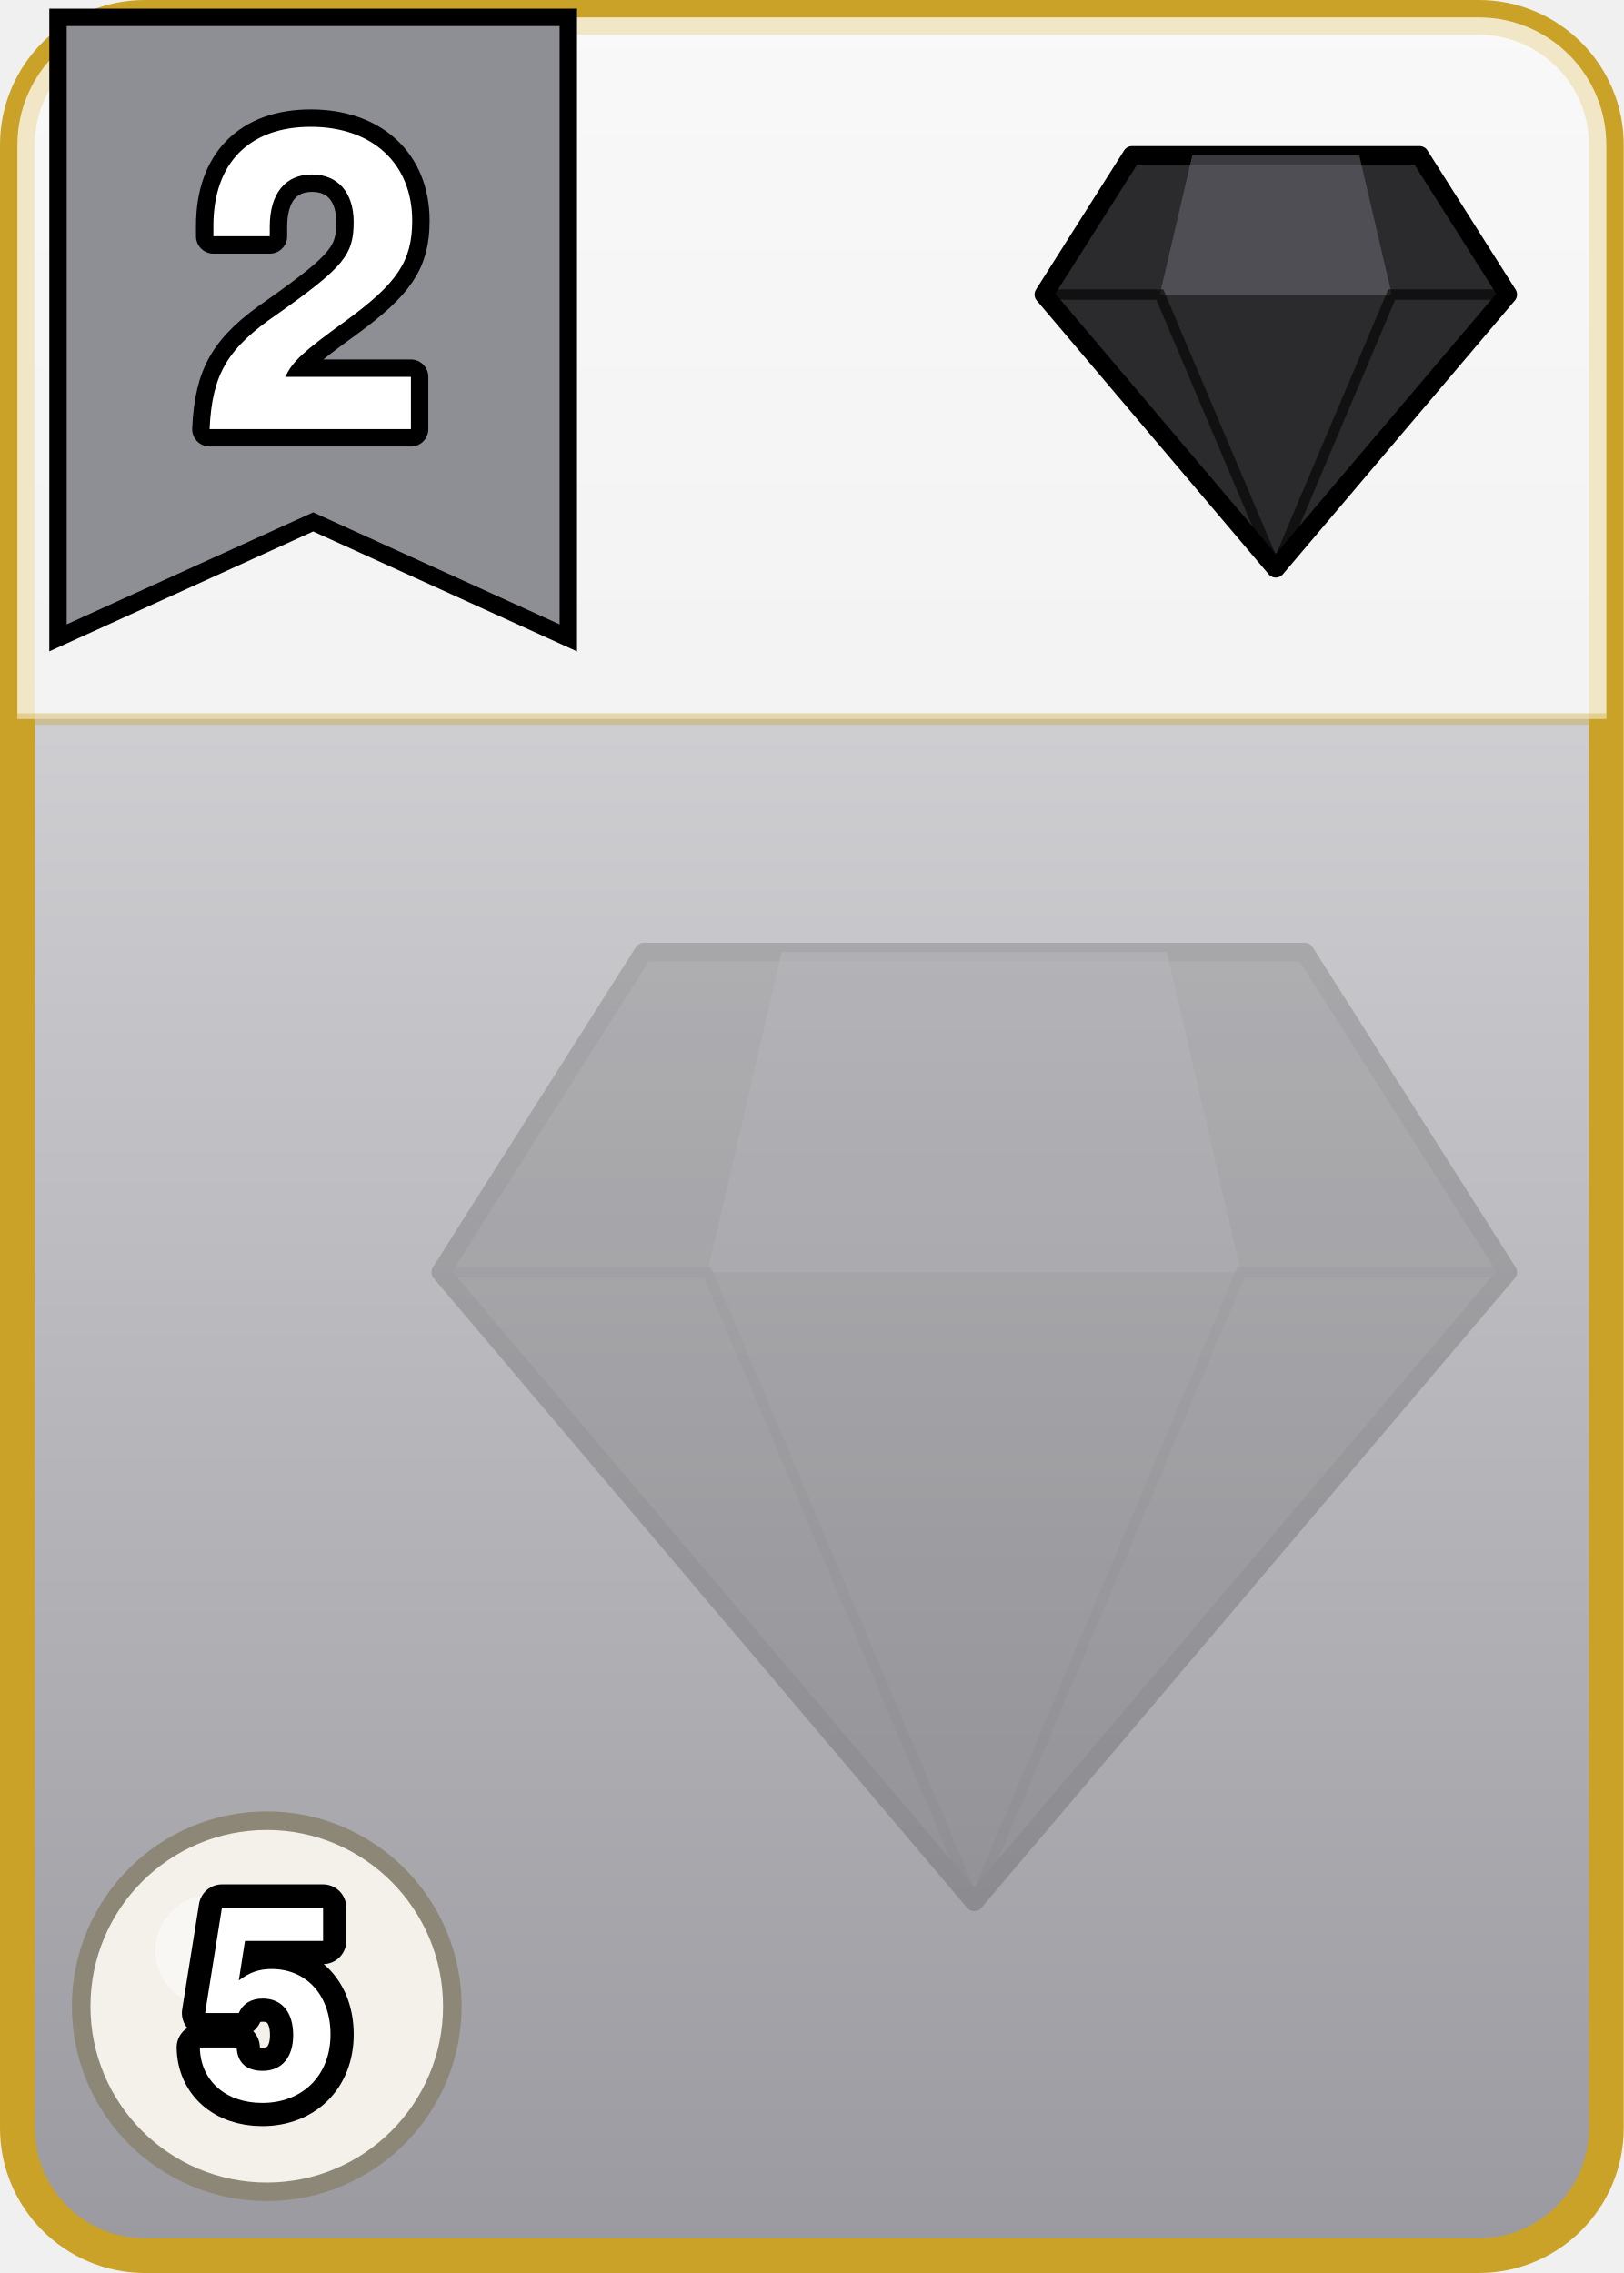
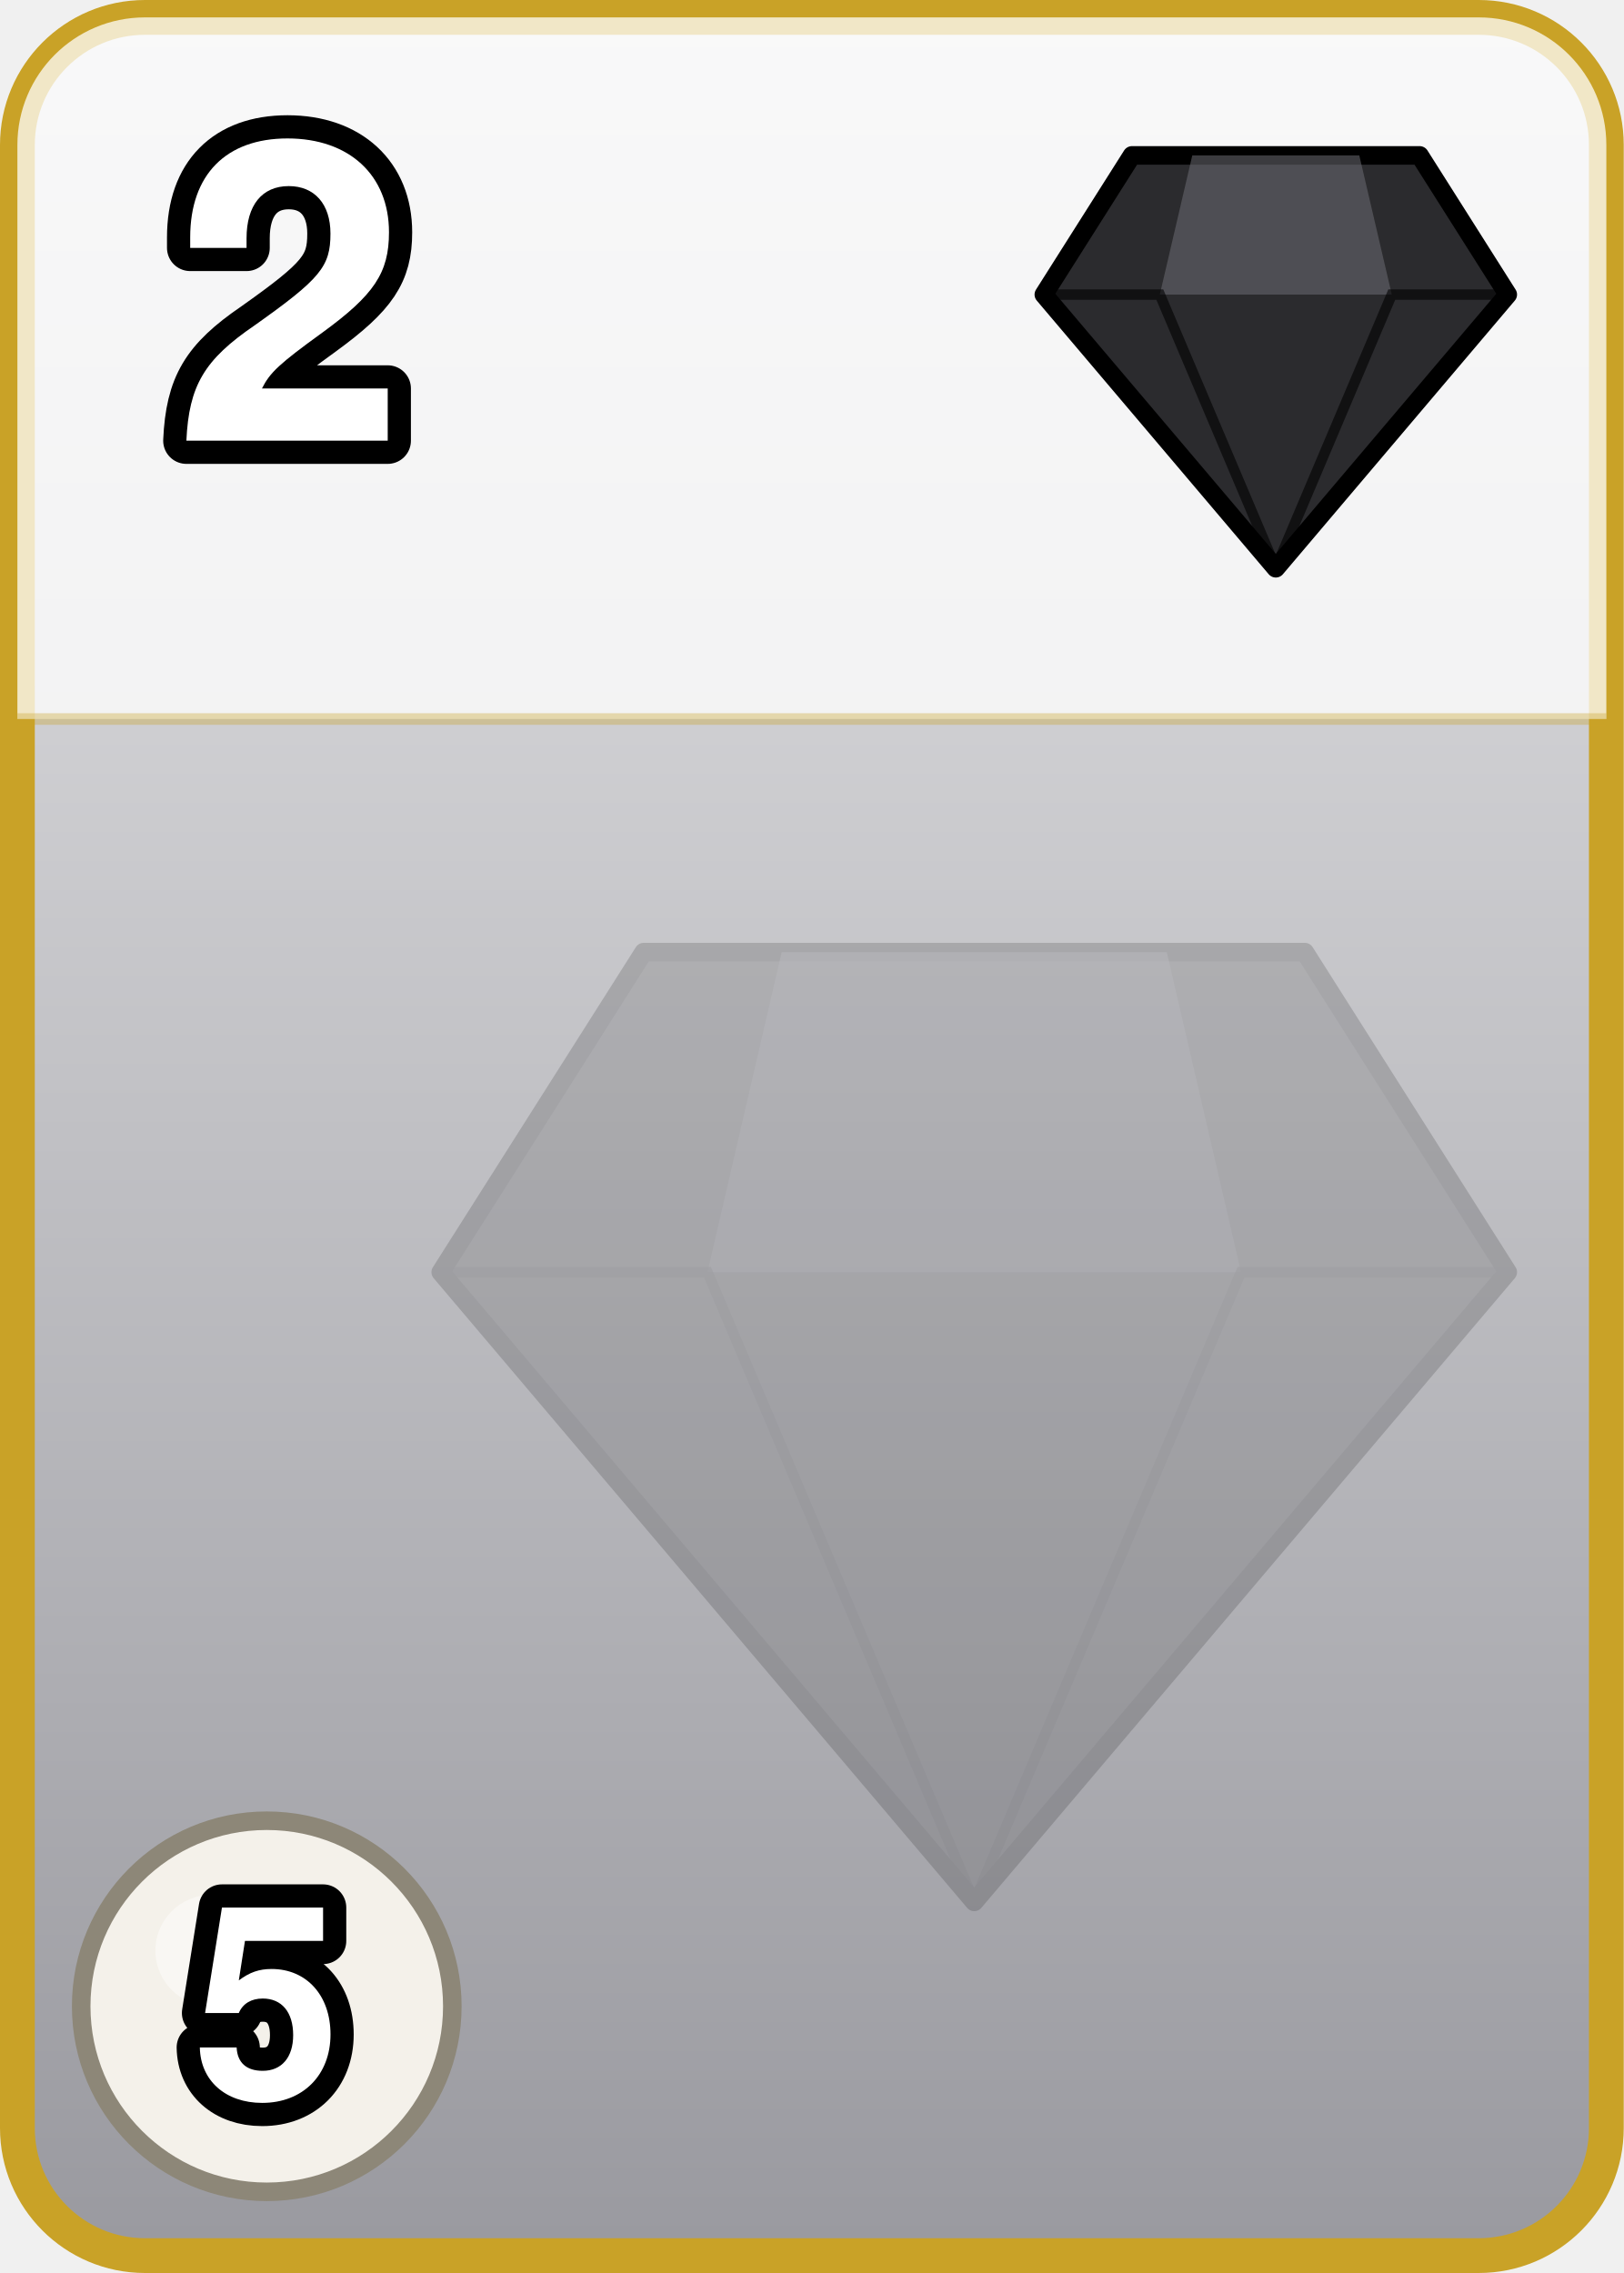
<svg xmlns="http://www.w3.org/2000/svg" width="140" height="196" viewBox="0 0 140 196" role="img" aria-label="レベル2 2点 ボーナス黒 コスト白5">
  <defs>
    <linearGradient id="bgc54" x1="0" y1="0" x2="0" y2="1">
      <stop offset="0" stop-color="#E6E6E8" />
      <stop offset="1" stop-color="#9A9AA0" />
    </linearGradient>
  </defs>
  <rect x="1.5" y="1.5" width="137" height="193" rx="11" fill="url(#bgc54)" stroke="#C9A227" stroke-width="3" />
  <g opacity="0.16">
    <polygon points="55.5,82.1 112.5,82.1 130.0,109.7 84.0,164.0 38.0,109.7" fill="#2B2B2E" stroke="#000000" stroke-width="1.6" stroke-linejoin="round" />
    <polygon points="67.4,82.1 100.6,82.1 107.0,109.7 61.0,109.7" fill="#6C6C72" opacity="0.55" />
    <polyline points="38.0,109.7 61.0,109.7 84.0,164.0" fill="none" stroke="#000000" stroke-width="0.9" opacity="0.6" />
    <polyline points="130.0,109.7 107.0,109.7 84.0,164.0" fill="none" stroke="#000000" stroke-width="0.9" opacity="0.6" />
  </g>
  <path d="M1.5,62 V12.5 A11,11 0 0 1 12.5,1.5 H127.5 A11,11 0 0 1 138.5,12.5 V62 Z" fill="#FFFFFF" opacity="0.74" />
  <line x1="1.5" y1="62" x2="138.5" y2="62" stroke="#C9A227" stroke-width="1" opacity="0.35" />
  <polygon points="97.6,13.4 122.4,13.4 130.0,25.4 110.0,49.0 90.0,25.4" fill="#2B2B2E" stroke="#000000" stroke-width="1.6" stroke-linejoin="round" />
  <polygon points="102.8,13.4 117.2,13.4 120.0,25.4 100.0,25.4" fill="#6C6C72" opacity="0.55" />
  <polyline points="90.0,25.4 100.0,25.4 110.0,49.0" fill="none" stroke="#000000" stroke-width="0.9" opacity="0.6" />
  <polyline points="130.0,25.4 120.0,25.4 110.0,49.0" fill="none" stroke="#000000" stroke-width="0.9" opacity="0.6" />
-   <path d="M5,1.5 H49 V55 L27,45 L5,55 Z" fill="#8E8E95" stroke="#000000" stroke-width="1.5" />
-   <text x="27" y="37" text-anchor="middle" font-size="36" font-weight="800" fill="#FFFFFF" stroke="#000000" stroke-width="3" paint-order="stroke" stroke-linejoin="round" font-family="'Helvetica Neue', Helvetica, Arial, sans-serif">2</text>
+   <text x="25" y="38" text-anchor="middle" font-size="36" font-weight="800" fill="#FFFFFF" stroke="#000000" stroke-width="4" paint-order="stroke" stroke-linejoin="round" font-family="'Helvetica Neue', Helvetica, Arial, sans-serif">2</text>
  <circle cx="23" cy="173" r="16" fill="#F4F1EA" stroke="#8D8778" stroke-width="1.6" />
  <circle cx="18.2" cy="168.2" r="4.8" fill="#FFFFFF" opacity="0.45" />
  <text x="23" y="180.8" text-anchor="middle" font-size="23" font-weight="800" fill="#FFFFFF" stroke="#000000" stroke-width="4" paint-order="stroke" stroke-linejoin="round" font-family="'Helvetica Neue', Helvetica, Arial, sans-serif">5</text>
</svg>
